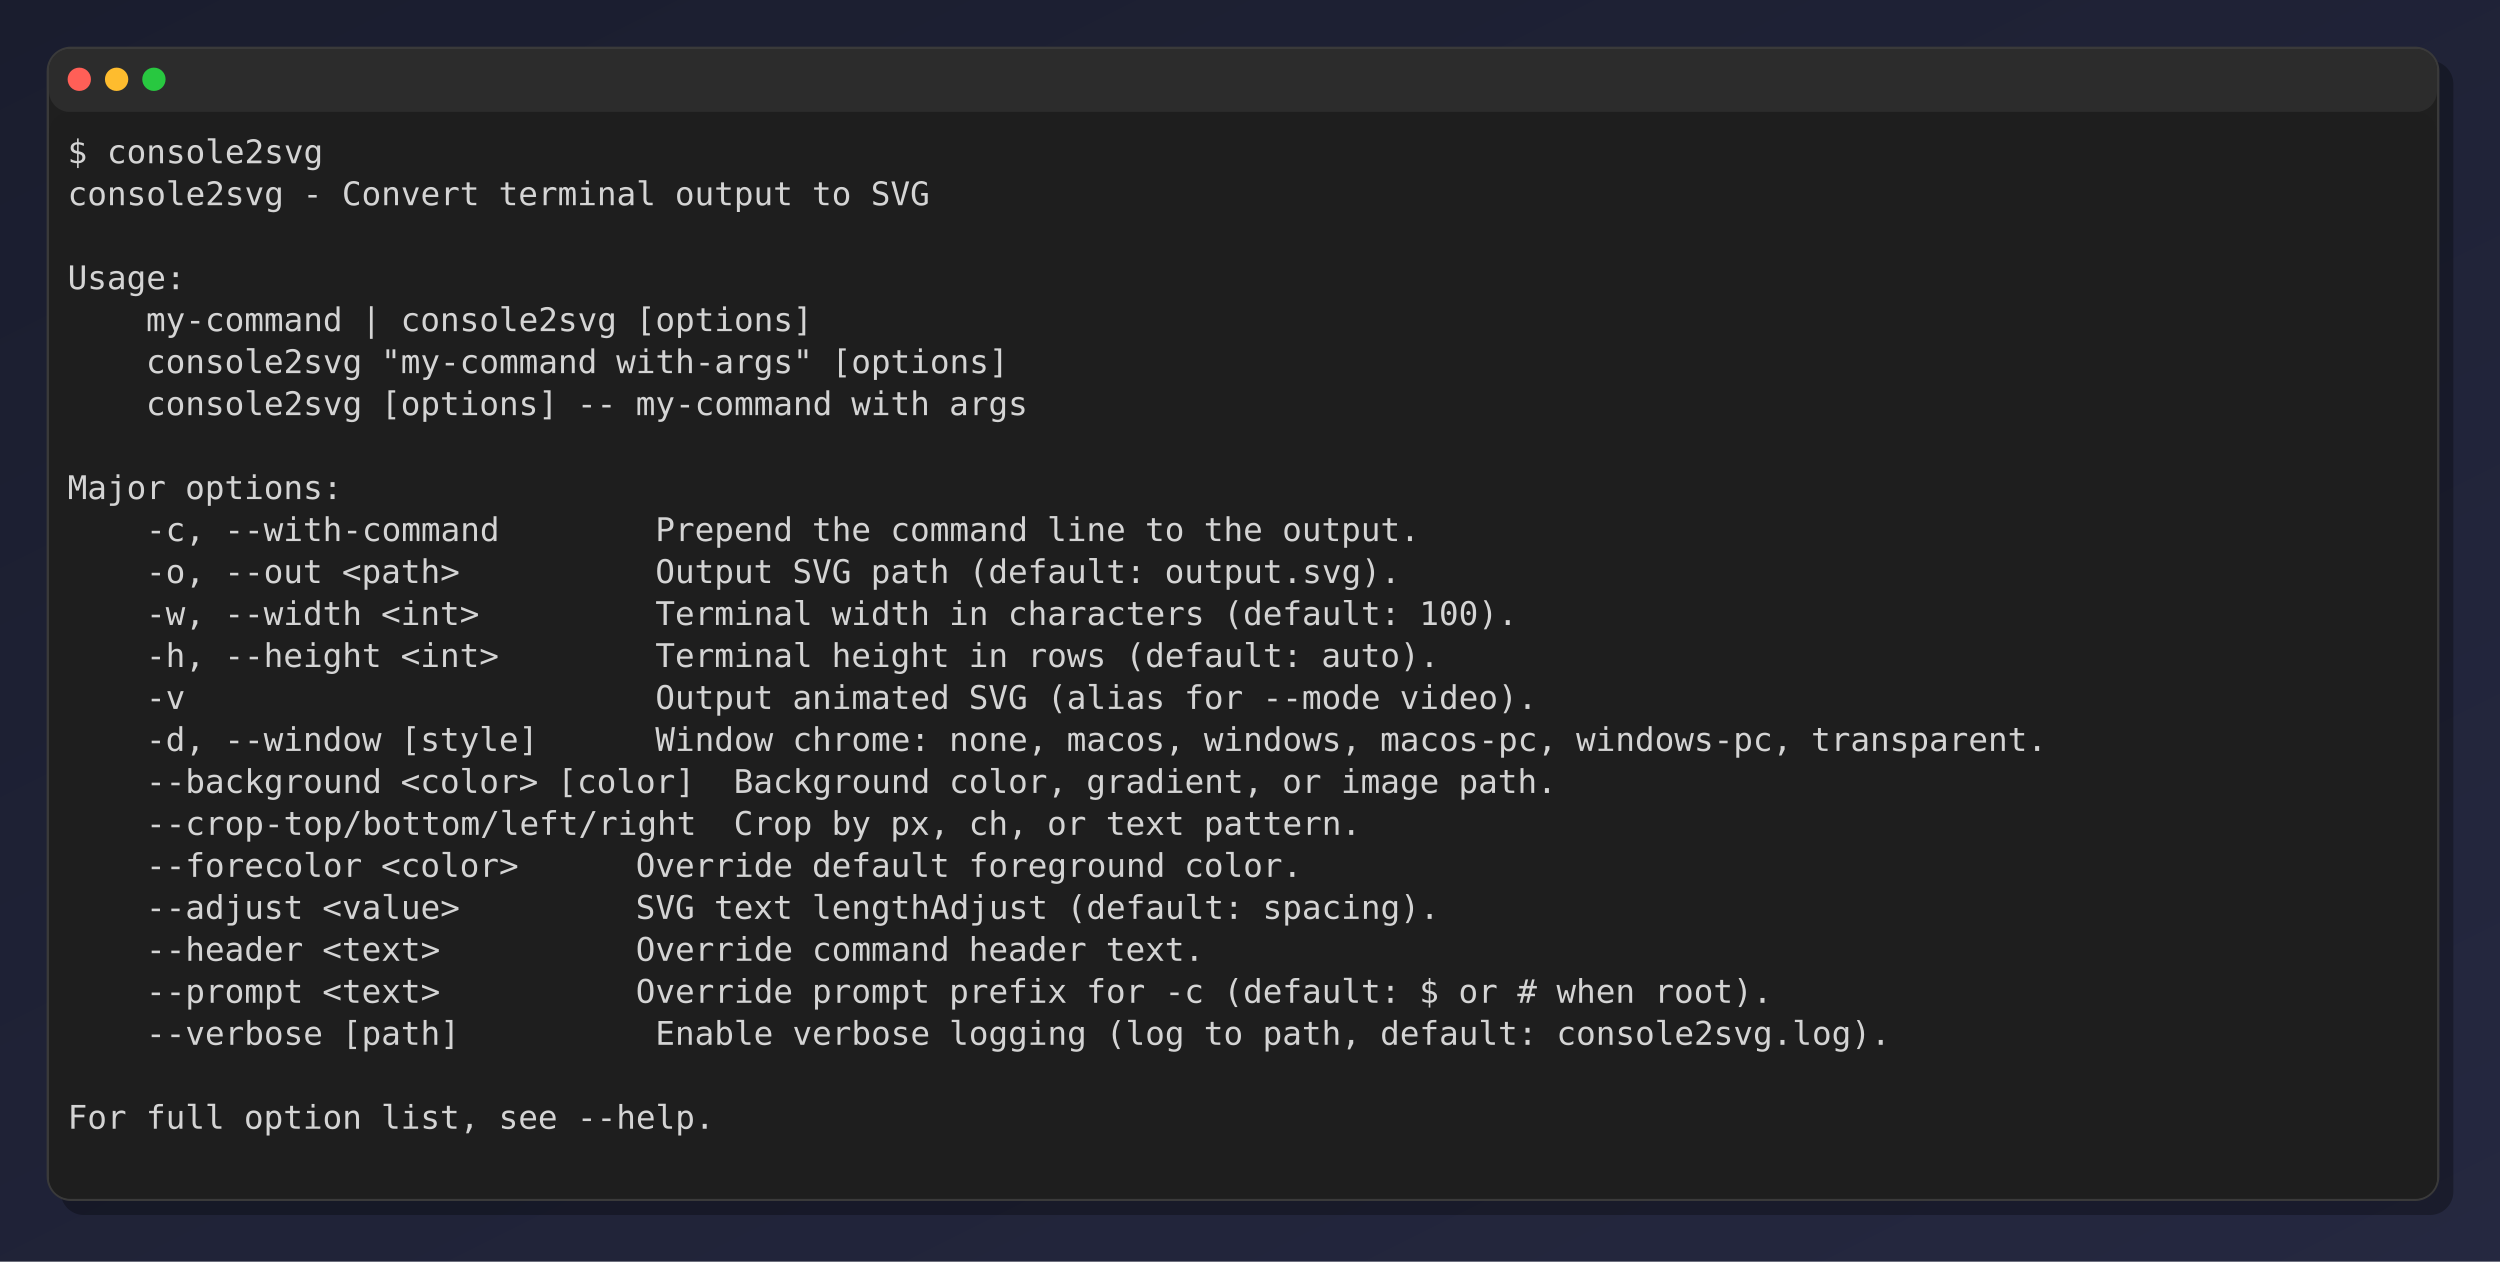
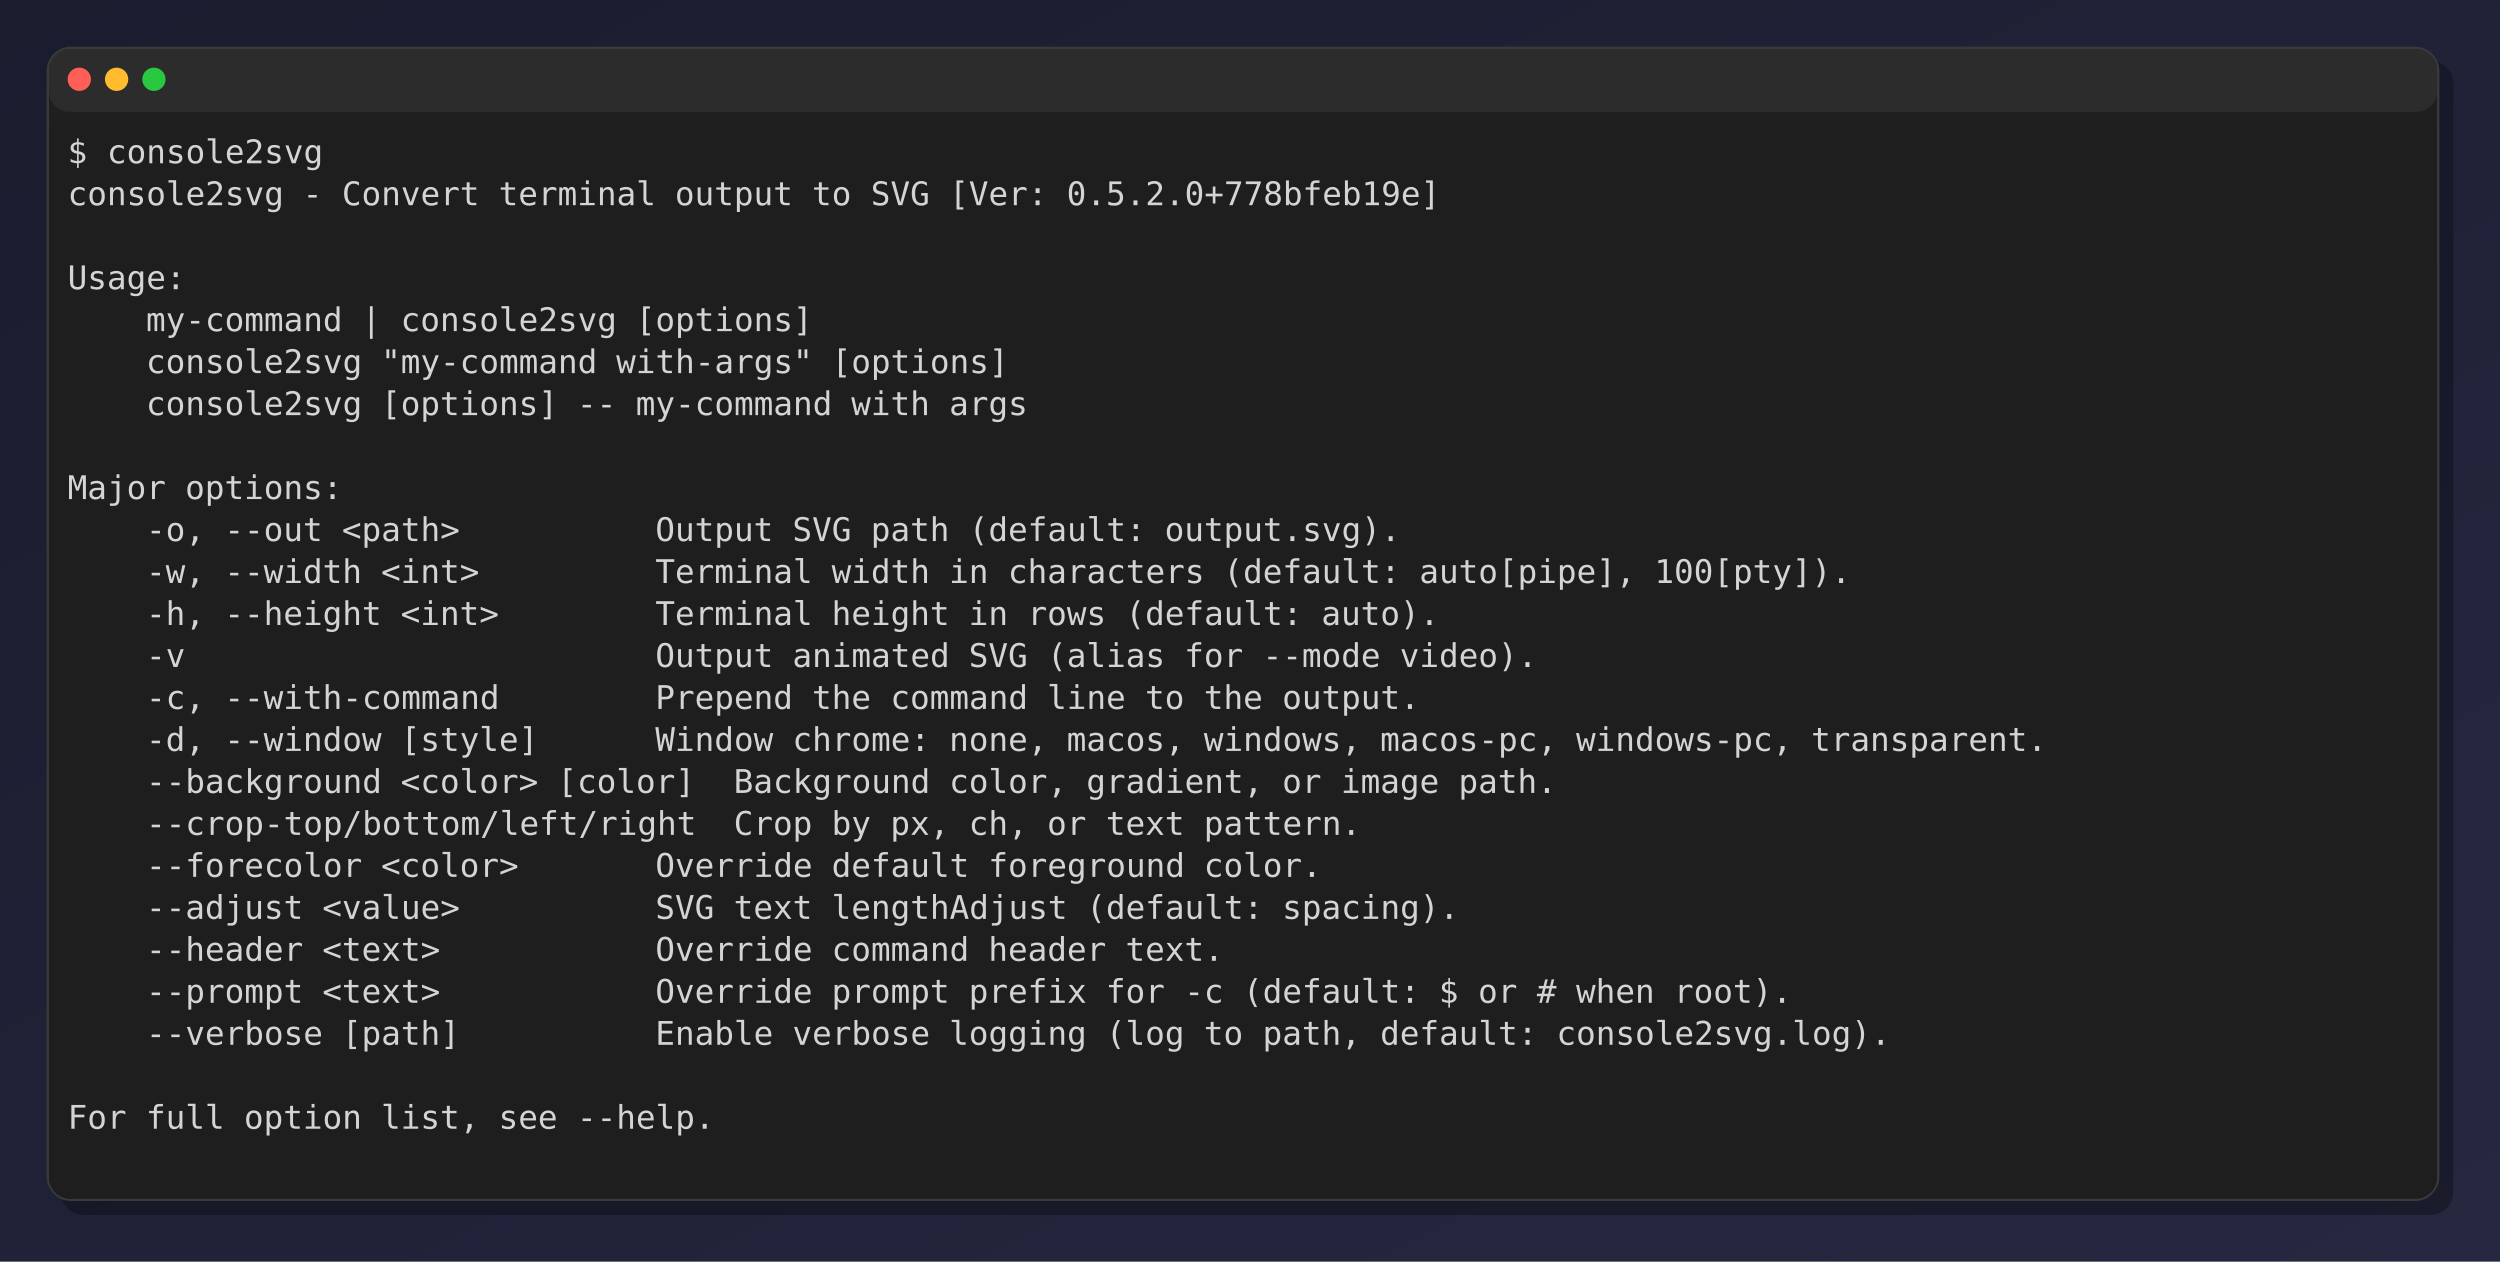
<svg xmlns="http://www.w3.org/2000/svg" viewBox="0 0 1072 541" role="img" aria-label="console2svg output">
-   <style>.crt{font-family:ui-monospace,"Cascadia Mono","Segoe UI Mono","SFMono-Regular",Menlo,monospace;font-size:14px;}text{dominant-baseline:alphabetic;}.bg{shape-rendering:crispEdges;}</style>
+   <style>
+ .crt {
+   font-family: ui-monospace,"Cascadia Mono","Segoe UI Mono","SFMono-Regular",Menlo,monospace;
+   font-size: 14px;
+ }
+ text {
+   dominant-baseline: alphabetic;
+ }
+ .bg {
+   shape-rendering: crispEdges;
+ }
+ </style>
  <defs>
    <linearGradient id="desktop-bg" x1="0%" y1="0%" x2="100%" y2="100%">
      <stop offset="0%" stop-color="#1a1d2e" />
      <stop offset="100%" stop-color="#252840" />
    </linearGradient>
  </defs>
  <rect width="1072" height="541" fill="url(#desktop-bg)" />
  <rect x="26" y="26" rx="10" ry="10" width="1026" height="495" fill="black" fill-opacity="0.3" />
  <rect x="20.5" y="20.5" rx="10" ry="10" width="1025" height="494" fill="#1f1f1f" stroke="#3a3a3a" />
  <rect x="21" y="21" rx="9" ry="9" width="1024" height="27" fill="#2c2c2c" />
  <circle cx="34" cy="34" r="5" fill="#ff5f57" />
  <circle cx="50" cy="34" r="5" fill="#febc2e" />
  <circle cx="66" cy="34" r="5" fill="#28c840" />
  <rect x="21" y="48" width="1024" height="466" rx="9" ry="9" fill="#1e1e1e" />
  <rect x="29" y="56" width="1008" height="18" fill="#1e1e1e" />
  <text class="crt" x="29" y="70" fill="#d4d4d4">$ console2svg</text>
  <g transform="translate(29 74)">
    <rect width="1008" height="432" fill="#1e1e1e" />
    <text class="crt" x="0" y="14" fill="#d4d4d4" textLength="92.4" lengthAdjust="spacing">console2svg</text>
    <text class="crt" x="100.8" y="14" fill="#d4d4d4" textLength="8.4" lengthAdjust="spacing">-</text>
    <text class="crt" x="117.6" y="14" fill="#d4d4d4" textLength="58.8" lengthAdjust="spacing">Convert</text>
    <text class="crt" x="184.8" y="14" fill="#d4d4d4" textLength="67.2" lengthAdjust="spacing">terminal</text>
    <text class="crt" x="260.4" y="14" fill="#d4d4d4" textLength="50.4" lengthAdjust="spacing">output</text>
    <text class="crt" x="319.2" y="14" fill="#d4d4d4" textLength="16.8" lengthAdjust="spacing">to</text>
    <text class="crt" x="344.4" y="14" fill="#d4d4d4" textLength="25.2" lengthAdjust="spacing">SVG</text>
+     <text class="crt" x="378" y="14" fill="#d4d4d4" textLength="42" lengthAdjust="spacing">[Ver:</text>
+     <text class="crt" x="428.4" y="14" fill="#d4d4d4" textLength="159.6" lengthAdjust="spacing">0.5.2.0+778bfeb19e]</text>
    <text class="crt" x="0" y="50" fill="#d4d4d4" textLength="50.4" lengthAdjust="spacing">Usage:</text>
    <text class="crt" x="33.6" y="68" fill="#d4d4d4" textLength="84" lengthAdjust="spacing">my-command</text>
    <text class="crt" x="126" y="68" fill="#d4d4d4" textLength="8.4" lengthAdjust="spacing">|</text>
    <text class="crt" x="142.8" y="68" fill="#d4d4d4" textLength="92.4" lengthAdjust="spacing">console2svg</text>
    <text class="crt" x="243.6" y="68" fill="#d4d4d4" textLength="75.6" lengthAdjust="spacing">[options]</text>
    <text class="crt" x="33.6" y="86" fill="#d4d4d4" textLength="92.4" lengthAdjust="spacing">console2svg</text>
    <text class="crt" x="134.4" y="86" fill="#d4d4d4" textLength="92.4" lengthAdjust="spacing">"my-command</text>
    <text class="crt" x="235.2" y="86" fill="#d4d4d4" textLength="84" lengthAdjust="spacing">with-args"</text>
    <text class="crt" x="327.6" y="86" fill="#d4d4d4" textLength="75.6" lengthAdjust="spacing">[options]</text>
    <text class="crt" x="33.6" y="104" fill="#d4d4d4" textLength="92.4" lengthAdjust="spacing">console2svg</text>
    <text class="crt" x="134.4" y="104" fill="#d4d4d4" textLength="75.6" lengthAdjust="spacing">[options]</text>
    <text class="crt" x="218.4" y="104" fill="#d4d4d4" textLength="16.8" lengthAdjust="spacing">--</text>
    <text class="crt" x="243.6" y="104" fill="#d4d4d4" textLength="84" lengthAdjust="spacing">my-command</text>
    <text class="crt" x="336" y="104" fill="#d4d4d4" textLength="33.6" lengthAdjust="spacing">with</text>
    <text class="crt" x="378" y="104" fill="#d4d4d4" textLength="33.6" lengthAdjust="spacing">args</text>
    <text class="crt" x="0" y="140" fill="#d4d4d4" textLength="42" lengthAdjust="spacing">Major</text>
    <text class="crt" x="50.4" y="140" fill="#d4d4d4" textLength="67.2" lengthAdjust="spacing">options:</text>
-     <text class="crt" x="33.6" y="158" fill="#d4d4d4" textLength="25.2" lengthAdjust="spacing">-c,</text>
-     <text class="crt" x="67.2" y="158" fill="#d4d4d4" textLength="117.6" lengthAdjust="spacing">--with-command</text>
-     <text class="crt" x="252" y="158" fill="#d4d4d4" textLength="58.8" lengthAdjust="spacing">Prepend</text>
-     <text class="crt" x="319.2" y="158" fill="#d4d4d4" textLength="25.2" lengthAdjust="spacing">the</text>
-     <text class="crt" x="352.8" y="158" fill="#d4d4d4" textLength="58.8" lengthAdjust="spacing">command</text>
-     <text class="crt" x="420" y="158" fill="#d4d4d4" textLength="33.6" lengthAdjust="spacing">line</text>
-     <text class="crt" x="462" y="158" fill="#d4d4d4" textLength="16.8" lengthAdjust="spacing">to</text>
-     <text class="crt" x="487.2" y="158" fill="#d4d4d4" textLength="25.2" lengthAdjust="spacing">the</text>
-     <text class="crt" x="520.8" y="158" fill="#d4d4d4" textLength="58.8" lengthAdjust="spacing">output.</text>
-     <text class="crt" x="33.6" y="176" fill="#d4d4d4" textLength="25.2" lengthAdjust="spacing">-o,</text>
-     <text class="crt" x="67.2" y="176" fill="#d4d4d4" textLength="42" lengthAdjust="spacing">--out</text>
-     <text class="crt" x="117.6" y="176" fill="#d4d4d4" textLength="50.4" lengthAdjust="spacing">&lt;path&gt;</text>
-     <text class="crt" x="252" y="176" fill="#d4d4d4" textLength="50.4" lengthAdjust="spacing">Output</text>
-     <text class="crt" x="310.8" y="176" fill="#d4d4d4" textLength="25.2" lengthAdjust="spacing">SVG</text>
-     <text class="crt" x="344.4" y="176" fill="#d4d4d4" textLength="33.6" lengthAdjust="spacing">path</text>
-     <text class="crt" x="386.4" y="176" fill="#d4d4d4" textLength="75.6" lengthAdjust="spacing">(default:</text>
-     <text class="crt" x="470.4" y="176" fill="#d4d4d4" textLength="100.8" lengthAdjust="spacing">output.svg).</text>
-     <text class="crt" x="33.6" y="194" fill="#d4d4d4" textLength="25.2" lengthAdjust="spacing">-w,</text>
-     <text class="crt" x="67.2" y="194" fill="#d4d4d4" textLength="58.8" lengthAdjust="spacing">--width</text>
-     <text class="crt" x="134.4" y="194" fill="#d4d4d4" textLength="42" lengthAdjust="spacing">&lt;int&gt;</text>
+     <text class="crt" x="33.6" y="158" fill="#d4d4d4" textLength="25.2" lengthAdjust="spacing">-o,</text>
+     <text class="crt" x="67.2" y="158" fill="#d4d4d4" textLength="42" lengthAdjust="spacing">--out</text>
+     <text class="crt" x="117.6" y="158" fill="#d4d4d4" textLength="50.4" lengthAdjust="spacing">&lt;path&gt;</text>
+     <text class="crt" x="252" y="158" fill="#d4d4d4" textLength="50.4" lengthAdjust="spacing">Output</text>
+     <text class="crt" x="310.8" y="158" fill="#d4d4d4" textLength="25.2" lengthAdjust="spacing">SVG</text>
+     <text class="crt" x="344.4" y="158" fill="#d4d4d4" textLength="33.6" lengthAdjust="spacing">path</text>
+     <text class="crt" x="386.4" y="158" fill="#d4d4d4" textLength="75.6" lengthAdjust="spacing">(default:</text>
+     <text class="crt" x="470.4" y="158" fill="#d4d4d4" textLength="100.8" lengthAdjust="spacing">output.svg).</text>
+     <text class="crt" x="33.6" y="176" fill="#d4d4d4" textLength="25.2" lengthAdjust="spacing">-w,</text>
+     <text class="crt" x="67.2" y="176" fill="#d4d4d4" textLength="58.8" lengthAdjust="spacing">--width</text>
+     <text class="crt" x="134.4" y="176" fill="#d4d4d4" textLength="42" lengthAdjust="spacing">&lt;int&gt;</text>
+     <text class="crt" x="252" y="176" fill="#d4d4d4" textLength="67.2" lengthAdjust="spacing">Terminal</text>
+     <text class="crt" x="327.6" y="176" fill="#d4d4d4" textLength="42" lengthAdjust="spacing">width</text>
+     <text class="crt" x="378" y="176" fill="#d4d4d4" textLength="16.8" lengthAdjust="spacing">in</text>
+     <text class="crt" x="403.2" y="176" fill="#d4d4d4" textLength="84" lengthAdjust="spacing">characters</text>
+     <text class="crt" x="495.6" y="176" fill="#d4d4d4" textLength="75.6" lengthAdjust="spacing">(default:</text>
+     <text class="crt" x="579.6" y="176" fill="#d4d4d4" textLength="92.4" lengthAdjust="spacing">auto[pipe],</text>
+     <text class="crt" x="680.4" y="176" fill="#d4d4d4" textLength="84" lengthAdjust="spacing">100[pty]).</text>
+     <text class="crt" x="33.6" y="194" fill="#d4d4d4" textLength="25.2" lengthAdjust="spacing">-h,</text>
+     <text class="crt" x="67.2" y="194" fill="#d4d4d4" textLength="67.2" lengthAdjust="spacing">--height</text>
+     <text class="crt" x="142.8" y="194" fill="#d4d4d4" textLength="42" lengthAdjust="spacing">&lt;int&gt;</text>
    <text class="crt" x="252" y="194" fill="#d4d4d4" textLength="67.2" lengthAdjust="spacing">Terminal</text>
-     <text class="crt" x="327.6" y="194" fill="#d4d4d4" textLength="42" lengthAdjust="spacing">width</text>
-     <text class="crt" x="378" y="194" fill="#d4d4d4" textLength="16.8" lengthAdjust="spacing">in</text>
-     <text class="crt" x="403.2" y="194" fill="#d4d4d4" textLength="84" lengthAdjust="spacing">characters</text>
-     <text class="crt" x="495.6" y="194" fill="#d4d4d4" textLength="75.6" lengthAdjust="spacing">(default:</text>
-     <text class="crt" x="579.6" y="194" fill="#d4d4d4" textLength="42" lengthAdjust="spacing">100).</text>
-     <text class="crt" x="33.6" y="212" fill="#d4d4d4" textLength="25.2" lengthAdjust="spacing">-h,</text>
-     <text class="crt" x="67.2" y="212" fill="#d4d4d4" textLength="67.2" lengthAdjust="spacing">--height</text>
-     <text class="crt" x="142.8" y="212" fill="#d4d4d4" textLength="42" lengthAdjust="spacing">&lt;int&gt;</text>
-     <text class="crt" x="252" y="212" fill="#d4d4d4" textLength="67.2" lengthAdjust="spacing">Terminal</text>
-     <text class="crt" x="327.6" y="212" fill="#d4d4d4" textLength="50.4" lengthAdjust="spacing">height</text>
-     <text class="crt" x="386.4" y="212" fill="#d4d4d4" textLength="16.8" lengthAdjust="spacing">in</text>
-     <text class="crt" x="411.6" y="212" fill="#d4d4d4" textLength="33.6" lengthAdjust="spacing">rows</text>
-     <text class="crt" x="453.6" y="212" fill="#d4d4d4" textLength="75.6" lengthAdjust="spacing">(default:</text>
-     <text class="crt" x="537.6" y="212" fill="#d4d4d4" textLength="50.4" lengthAdjust="spacing">auto).</text>
-     <text class="crt" x="33.6" y="230" fill="#d4d4d4" textLength="16.8" lengthAdjust="spacing">-v</text>
-     <text class="crt" x="252" y="230" fill="#d4d4d4" textLength="50.4" lengthAdjust="spacing">Output</text>
-     <text class="crt" x="310.8" y="230" fill="#d4d4d4" textLength="67.2" lengthAdjust="spacing">animated</text>
-     <text class="crt" x="386.4" y="230" fill="#d4d4d4" textLength="25.2" lengthAdjust="spacing">SVG</text>
-     <text class="crt" x="420" y="230" fill="#d4d4d4" textLength="50.4" lengthAdjust="spacing">(alias</text>
-     <text class="crt" x="478.8" y="230" fill="#d4d4d4" textLength="25.2" lengthAdjust="spacing">for</text>
-     <text class="crt" x="512.4" y="230" fill="#d4d4d4" textLength="50.4" lengthAdjust="spacing">--mode</text>
-     <text class="crt" x="571.2" y="230" fill="#d4d4d4" textLength="58.8" lengthAdjust="spacing">video).</text>
+     <text class="crt" x="327.6" y="194" fill="#d4d4d4" textLength="50.4" lengthAdjust="spacing">height</text>
+     <text class="crt" x="386.4" y="194" fill="#d4d4d4" textLength="16.8" lengthAdjust="spacing">in</text>
+     <text class="crt" x="411.6" y="194" fill="#d4d4d4" textLength="33.6" lengthAdjust="spacing">rows</text>
+     <text class="crt" x="453.6" y="194" fill="#d4d4d4" textLength="75.6" lengthAdjust="spacing">(default:</text>
+     <text class="crt" x="537.6" y="194" fill="#d4d4d4" textLength="50.4" lengthAdjust="spacing">auto).</text>
+     <text class="crt" x="33.6" y="212" fill="#d4d4d4" textLength="16.8" lengthAdjust="spacing">-v</text>
+     <text class="crt" x="252" y="212" fill="#d4d4d4" textLength="50.4" lengthAdjust="spacing">Output</text>
+     <text class="crt" x="310.8" y="212" fill="#d4d4d4" textLength="67.2" lengthAdjust="spacing">animated</text>
+     <text class="crt" x="386.4" y="212" fill="#d4d4d4" textLength="25.2" lengthAdjust="spacing">SVG</text>
+     <text class="crt" x="420" y="212" fill="#d4d4d4" textLength="50.4" lengthAdjust="spacing">(alias</text>
+     <text class="crt" x="478.8" y="212" fill="#d4d4d4" textLength="25.2" lengthAdjust="spacing">for</text>
+     <text class="crt" x="512.4" y="212" fill="#d4d4d4" textLength="50.4" lengthAdjust="spacing">--mode</text>
+     <text class="crt" x="571.2" y="212" fill="#d4d4d4" textLength="58.8" lengthAdjust="spacing">video).</text>
+     <text class="crt" x="33.6" y="230" fill="#d4d4d4" textLength="25.2" lengthAdjust="spacing">-c,</text>
+     <text class="crt" x="67.2" y="230" fill="#d4d4d4" textLength="117.6" lengthAdjust="spacing">--with-command</text>
+     <text class="crt" x="252" y="230" fill="#d4d4d4" textLength="58.8" lengthAdjust="spacing">Prepend</text>
+     <text class="crt" x="319.2" y="230" fill="#d4d4d4" textLength="25.2" lengthAdjust="spacing">the</text>
+     <text class="crt" x="352.8" y="230" fill="#d4d4d4" textLength="58.8" lengthAdjust="spacing">command</text>
+     <text class="crt" x="420" y="230" fill="#d4d4d4" textLength="33.6" lengthAdjust="spacing">line</text>
+     <text class="crt" x="462" y="230" fill="#d4d4d4" textLength="16.8" lengthAdjust="spacing">to</text>
+     <text class="crt" x="487.2" y="230" fill="#d4d4d4" textLength="25.2" lengthAdjust="spacing">the</text>
+     <text class="crt" x="520.8" y="230" fill="#d4d4d4" textLength="58.8" lengthAdjust="spacing">output.</text>
    <text class="crt" x="33.6" y="248" fill="#d4d4d4" textLength="25.2" lengthAdjust="spacing">-d,</text>
    <text class="crt" x="67.2" y="248" fill="#d4d4d4" textLength="67.2" lengthAdjust="spacing">--window</text>
    <text class="crt" x="142.8" y="248" fill="#d4d4d4" textLength="58.8" lengthAdjust="spacing">[style]</text>
    <text class="crt" x="252" y="248" fill="#d4d4d4" textLength="50.4" lengthAdjust="spacing">Window</text>
    <text class="crt" x="310.8" y="248" fill="#d4d4d4" textLength="58.8" lengthAdjust="spacing">chrome:</text>
    <text class="crt" x="378" y="248" fill="#d4d4d4" textLength="42" lengthAdjust="spacing">none,</text>
    <text class="crt" x="428.4" y="248" fill="#d4d4d4" textLength="50.4" lengthAdjust="spacing">macos,</text>
    <text class="crt" x="487.2" y="248" fill="#d4d4d4" textLength="67.2" lengthAdjust="spacing">windows,</text>
    <text class="crt" x="562.8" y="248" fill="#d4d4d4" textLength="75.6" lengthAdjust="spacing">macos-pc,</text>
    <text class="crt" x="646.8" y="248" fill="#d4d4d4" textLength="92.4" lengthAdjust="spacing">windows-pc,</text>
    <text class="crt" x="747.6" y="248" fill="#d4d4d4" textLength="100.8" lengthAdjust="spacing">transparent.</text>
    <text class="crt" x="33.6" y="266" fill="#d4d4d4" textLength="100.8" lengthAdjust="spacing">--background</text>
    <text class="crt" x="142.8" y="266" fill="#d4d4d4" textLength="58.8" lengthAdjust="spacing">&lt;color&gt;</text>
    <text class="crt" x="210" y="266" fill="#d4d4d4" textLength="58.8" lengthAdjust="spacing">[color]</text>
    <text class="crt" x="285.6" y="266" fill="#d4d4d4" textLength="84" lengthAdjust="spacing">Background</text>
    <text class="crt" x="378" y="266" fill="#d4d4d4" textLength="50.4" lengthAdjust="spacing">color,</text>
    <text class="crt" x="436.8" y="266" fill="#d4d4d4" textLength="75.6" lengthAdjust="spacing">gradient,</text>
    <text class="crt" x="520.8" y="266" fill="#d4d4d4" textLength="16.8" lengthAdjust="spacing">or</text>
    <text class="crt" x="546" y="266" fill="#d4d4d4" textLength="42" lengthAdjust="spacing">image</text>
    <text class="crt" x="596.4" y="266" fill="#d4d4d4" textLength="42" lengthAdjust="spacing">path.</text>
    <text class="crt" x="33.6" y="284" fill="#d4d4d4" textLength="235.2" lengthAdjust="spacing">--crop-top/bottom/left/right</text>
    <text class="crt" x="285.6" y="284" fill="#d4d4d4" textLength="33.6" lengthAdjust="spacing">Crop</text>
    <text class="crt" x="327.6" y="284" fill="#d4d4d4" textLength="16.8" lengthAdjust="spacing">by</text>
    <text class="crt" x="352.8" y="284" fill="#d4d4d4" textLength="25.2" lengthAdjust="spacing">px,</text>
    <text class="crt" x="386.4" y="284" fill="#d4d4d4" textLength="25.2" lengthAdjust="spacing">ch,</text>
    <text class="crt" x="420" y="284" fill="#d4d4d4" textLength="16.8" lengthAdjust="spacing">or</text>
    <text class="crt" x="445.2" y="284" fill="#d4d4d4" textLength="33.6" lengthAdjust="spacing">text</text>
    <text class="crt" x="487.2" y="284" fill="#d4d4d4" textLength="67.2" lengthAdjust="spacing">pattern.</text>
    <text class="crt" x="33.6" y="302" fill="#d4d4d4" textLength="92.4" lengthAdjust="spacing">--forecolor</text>
    <text class="crt" x="134.4" y="302" fill="#d4d4d4" textLength="58.8" lengthAdjust="spacing">&lt;color&gt;</text>
-     <text class="crt" x="243.6" y="302" fill="#d4d4d4" textLength="67.2" lengthAdjust="spacing">Override</text>
-     <text class="crt" x="319.2" y="302" fill="#d4d4d4" textLength="58.8" lengthAdjust="spacing">default</text>
-     <text class="crt" x="386.4" y="302" fill="#d4d4d4" textLength="84" lengthAdjust="spacing">foreground</text>
-     <text class="crt" x="478.8" y="302" fill="#d4d4d4" textLength="50.4" lengthAdjust="spacing">color.</text>
+     <text class="crt" x="252" y="302" fill="#d4d4d4" textLength="67.2" lengthAdjust="spacing">Override</text>
+     <text class="crt" x="327.6" y="302" fill="#d4d4d4" textLength="58.8" lengthAdjust="spacing">default</text>
+     <text class="crt" x="394.8" y="302" fill="#d4d4d4" textLength="84" lengthAdjust="spacing">foreground</text>
+     <text class="crt" x="487.2" y="302" fill="#d4d4d4" textLength="50.4" lengthAdjust="spacing">color.</text>
    <text class="crt" x="33.6" y="320" fill="#d4d4d4" textLength="67.2" lengthAdjust="spacing">--adjust</text>
    <text class="crt" x="109.2" y="320" fill="#d4d4d4" textLength="58.8" lengthAdjust="spacing">&lt;value&gt;</text>
-     <text class="crt" x="243.6" y="320" fill="#d4d4d4" textLength="25.2" lengthAdjust="spacing">SVG</text>
-     <text class="crt" x="277.2" y="320" fill="#d4d4d4" textLength="33.6" lengthAdjust="spacing">text</text>
-     <text class="crt" x="319.2" y="320" fill="#d4d4d4" textLength="100.8" lengthAdjust="spacing">lengthAdjust</text>
-     <text class="crt" x="428.4" y="320" fill="#d4d4d4" textLength="75.6" lengthAdjust="spacing">(default:</text>
-     <text class="crt" x="512.4" y="320" fill="#d4d4d4" textLength="75.6" lengthAdjust="spacing">spacing).</text>
+     <text class="crt" x="252" y="320" fill="#d4d4d4" textLength="25.2" lengthAdjust="spacing">SVG</text>
+     <text class="crt" x="285.6" y="320" fill="#d4d4d4" textLength="33.6" lengthAdjust="spacing">text</text>
+     <text class="crt" x="327.6" y="320" fill="#d4d4d4" textLength="100.8" lengthAdjust="spacing">lengthAdjust</text>
+     <text class="crt" x="436.8" y="320" fill="#d4d4d4" textLength="75.6" lengthAdjust="spacing">(default:</text>
+     <text class="crt" x="520.8" y="320" fill="#d4d4d4" textLength="75.6" lengthAdjust="spacing">spacing).</text>
    <text class="crt" x="33.6" y="338" fill="#d4d4d4" textLength="67.2" lengthAdjust="spacing">--header</text>
    <text class="crt" x="109.2" y="338" fill="#d4d4d4" textLength="50.4" lengthAdjust="spacing">&lt;text&gt;</text>
-     <text class="crt" x="243.6" y="338" fill="#d4d4d4" textLength="67.2" lengthAdjust="spacing">Override</text>
-     <text class="crt" x="319.2" y="338" fill="#d4d4d4" textLength="58.8" lengthAdjust="spacing">command</text>
-     <text class="crt" x="386.4" y="338" fill="#d4d4d4" textLength="50.4" lengthAdjust="spacing">header</text>
-     <text class="crt" x="445.2" y="338" fill="#d4d4d4" textLength="42" lengthAdjust="spacing">text.</text>
+     <text class="crt" x="252" y="338" fill="#d4d4d4" textLength="67.2" lengthAdjust="spacing">Override</text>
+     <text class="crt" x="327.6" y="338" fill="#d4d4d4" textLength="58.8" lengthAdjust="spacing">command</text>
+     <text class="crt" x="394.8" y="338" fill="#d4d4d4" textLength="50.4" lengthAdjust="spacing">header</text>
+     <text class="crt" x="453.6" y="338" fill="#d4d4d4" textLength="42" lengthAdjust="spacing">text.</text>
    <text class="crt" x="33.6" y="356" fill="#d4d4d4" textLength="67.2" lengthAdjust="spacing">--prompt</text>
    <text class="crt" x="109.2" y="356" fill="#d4d4d4" textLength="50.4" lengthAdjust="spacing">&lt;text&gt;</text>
-     <text class="crt" x="243.6" y="356" fill="#d4d4d4" textLength="67.2" lengthAdjust="spacing">Override</text>
-     <text class="crt" x="319.2" y="356" fill="#d4d4d4" textLength="50.4" lengthAdjust="spacing">prompt</text>
-     <text class="crt" x="378" y="356" fill="#d4d4d4" textLength="50.4" lengthAdjust="spacing">prefix</text>
-     <text class="crt" x="436.8" y="356" fill="#d4d4d4" textLength="25.2" lengthAdjust="spacing">for</text>
-     <text class="crt" x="470.4" y="356" fill="#d4d4d4" textLength="16.8" lengthAdjust="spacing">-c</text>
-     <text class="crt" x="495.6" y="356" fill="#d4d4d4" textLength="75.6" lengthAdjust="spacing">(default:</text>
-     <text class="crt" x="579.6" y="356" fill="#d4d4d4" textLength="8.4" lengthAdjust="spacing">$</text>
-     <text class="crt" x="596.4" y="356" fill="#d4d4d4" textLength="16.8" lengthAdjust="spacing">or</text>
-     <text class="crt" x="621.6" y="356" fill="#d4d4d4" textLength="8.4" lengthAdjust="spacing">#</text>
-     <text class="crt" x="638.4" y="356" fill="#d4d4d4" textLength="33.6" lengthAdjust="spacing">when</text>
-     <text class="crt" x="680.4" y="356" fill="#d4d4d4" textLength="50.4" lengthAdjust="spacing">root).</text>
+     <text class="crt" x="252" y="356" fill="#d4d4d4" textLength="67.2" lengthAdjust="spacing">Override</text>
+     <text class="crt" x="327.6" y="356" fill="#d4d4d4" textLength="50.4" lengthAdjust="spacing">prompt</text>
+     <text class="crt" x="386.4" y="356" fill="#d4d4d4" textLength="50.4" lengthAdjust="spacing">prefix</text>
+     <text class="crt" x="445.2" y="356" fill="#d4d4d4" textLength="25.2" lengthAdjust="spacing">for</text>
+     <text class="crt" x="478.8" y="356" fill="#d4d4d4" textLength="16.8" lengthAdjust="spacing">-c</text>
+     <text class="crt" x="504" y="356" fill="#d4d4d4" textLength="75.6" lengthAdjust="spacing">(default:</text>
+     <text class="crt" x="588" y="356" fill="#d4d4d4" textLength="8.4" lengthAdjust="spacing">$</text>
+     <text class="crt" x="604.8" y="356" fill="#d4d4d4" textLength="16.8" lengthAdjust="spacing">or</text>
+     <text class="crt" x="630" y="356" fill="#d4d4d4" textLength="8.4" lengthAdjust="spacing">#</text>
+     <text class="crt" x="646.8" y="356" fill="#d4d4d4" textLength="33.6" lengthAdjust="spacing">when</text>
+     <text class="crt" x="688.8" y="356" fill="#d4d4d4" textLength="50.4" lengthAdjust="spacing">root).</text>
    <text class="crt" x="33.6" y="374" fill="#d4d4d4" textLength="75.6" lengthAdjust="spacing">--verbose</text>
    <text class="crt" x="117.6" y="374" fill="#d4d4d4" textLength="50.4" lengthAdjust="spacing">[path]</text>
    <text class="crt" x="252" y="374" fill="#d4d4d4" textLength="50.4" lengthAdjust="spacing">Enable</text>
    <text class="crt" x="310.8" y="374" fill="#d4d4d4" textLength="58.8" lengthAdjust="spacing">verbose</text>
    <text class="crt" x="378" y="374" fill="#d4d4d4" textLength="58.8" lengthAdjust="spacing">logging</text>
    <text class="crt" x="445.2" y="374" fill="#d4d4d4" textLength="33.6" lengthAdjust="spacing">(log</text>
    <text class="crt" x="487.2" y="374" fill="#d4d4d4" textLength="16.8" lengthAdjust="spacing">to</text>
    <text class="crt" x="512.4" y="374" fill="#d4d4d4" textLength="42" lengthAdjust="spacing">path,</text>
    <text class="crt" x="562.8" y="374" fill="#d4d4d4" textLength="67.2" lengthAdjust="spacing">default:</text>
    <text class="crt" x="638.4" y="374" fill="#d4d4d4" textLength="142.8" lengthAdjust="spacing">console2svg.log).</text>
    <text class="crt" x="0" y="410" fill="#d4d4d4" textLength="25.2" lengthAdjust="spacing">For</text>
    <text class="crt" x="33.6" y="410" fill="#d4d4d4" textLength="33.6" lengthAdjust="spacing">full</text>
    <text class="crt" x="75.6" y="410" fill="#d4d4d4" textLength="50.4" lengthAdjust="spacing">option</text>
    <text class="crt" x="134.4" y="410" fill="#d4d4d4" textLength="42" lengthAdjust="spacing">list,</text>
    <text class="crt" x="184.8" y="410" fill="#d4d4d4" textLength="25.2" lengthAdjust="spacing">see</text>
    <text class="crt" x="218.4" y="410" fill="#d4d4d4" textLength="58.8" lengthAdjust="spacing">--help.</text>
  </g>
</svg>
